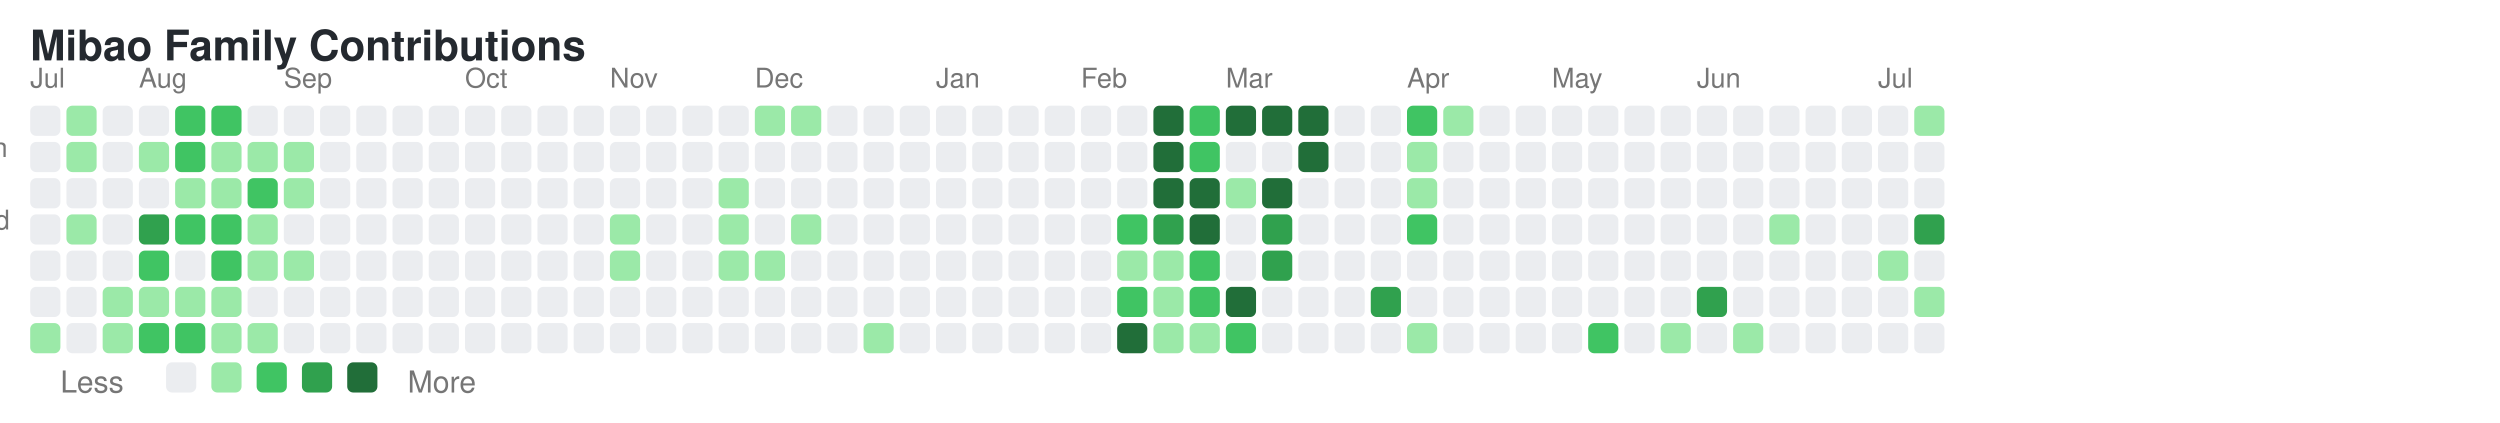
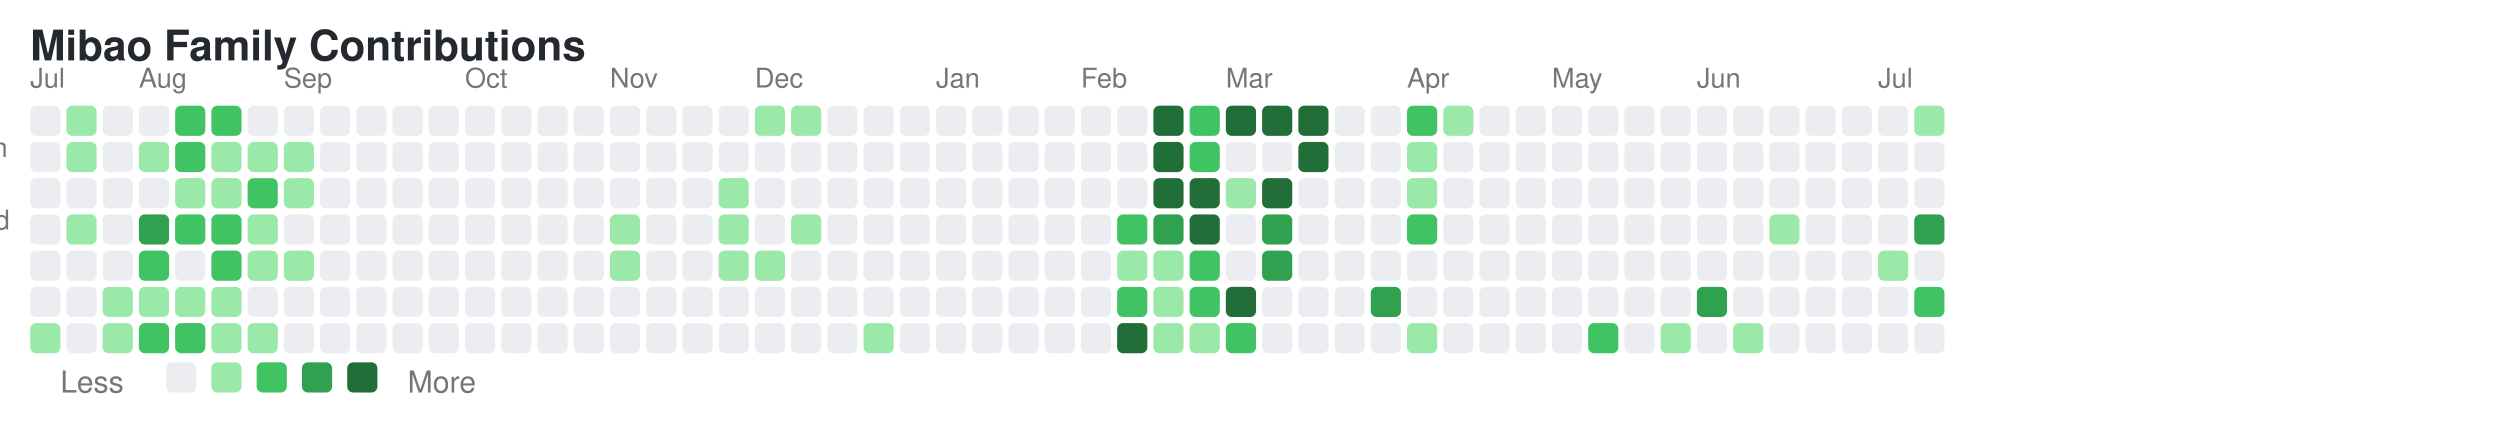
<svg xmlns="http://www.w3.org/2000/svg" width="828" height="140">
  <text x="10" y="20" font-family="-apple-system, BlinkMacSystemFont, Segoe UI, Helvetica, Arial, sans-serif" font-size="14" font-weight="600" fill="#24292f">Mibao Family Contributions</text>
  <g transform="translate(10, 35)">
    <text x="0" y="-6" font-family="-apple-system, BlinkMacSystemFont, Segoe UI, Helvetica, Arial, sans-serif" font-size="9" fill="#767676">Jul</text>
    <text x="36" y="-6" font-family="-apple-system, BlinkMacSystemFont, Segoe UI, Helvetica, Arial, sans-serif" font-size="9" fill="#767676">Aug</text>
    <text x="84" y="-6" font-family="-apple-system, BlinkMacSystemFont, Segoe UI, Helvetica, Arial, sans-serif" font-size="9" fill="#767676">Sep</text>
    <text x="144" y="-6" font-family="-apple-system, BlinkMacSystemFont, Segoe UI, Helvetica, Arial, sans-serif" font-size="9" fill="#767676">Oct</text>
    <text x="192" y="-6" font-family="-apple-system, BlinkMacSystemFont, Segoe UI, Helvetica, Arial, sans-serif" font-size="9" fill="#767676">Nov</text>
    <text x="240" y="-6" font-family="-apple-system, BlinkMacSystemFont, Segoe UI, Helvetica, Arial, sans-serif" font-size="9" fill="#767676">Dec</text>
    <text x="300" y="-6" font-family="-apple-system, BlinkMacSystemFont, Segoe UI, Helvetica, Arial, sans-serif" font-size="9" fill="#767676">Jan</text>
    <text x="348" y="-6" font-family="-apple-system, BlinkMacSystemFont, Segoe UI, Helvetica, Arial, sans-serif" font-size="9" fill="#767676">Feb</text>
    <text x="396" y="-6" font-family="-apple-system, BlinkMacSystemFont, Segoe UI, Helvetica, Arial, sans-serif" font-size="9" fill="#767676">Mar</text>
    <text x="456" y="-6" font-family="-apple-system, BlinkMacSystemFont, Segoe UI, Helvetica, Arial, sans-serif" font-size="9" fill="#767676">Apr</text>
    <text x="504" y="-6" font-family="-apple-system, BlinkMacSystemFont, Segoe UI, Helvetica, Arial, sans-serif" font-size="9" fill="#767676">May</text>
    <text x="552" y="-6" font-family="-apple-system, BlinkMacSystemFont, Segoe UI, Helvetica, Arial, sans-serif" font-size="9" fill="#767676">Jun</text>
    <text x="612" y="-6" font-family="-apple-system, BlinkMacSystemFont, Segoe UI, Helvetica, Arial, sans-serif" font-size="9" fill="#767676">Jul</text>
    <text x="-25" y="17.0" font-family="-apple-system, BlinkMacSystemFont, Segoe UI, Helvetica, Arial, sans-serif" font-size="9" fill="#767676">Mon</text>
    <text x="-25" y="41.0" font-family="-apple-system, BlinkMacSystemFont, Segoe UI, Helvetica, Arial, sans-serif" font-size="9" fill="#767676">Wed</text>
    <text x="-25" y="65.0" font-family="-apple-system, BlinkMacSystemFont, Segoe UI, Helvetica, Arial, sans-serif" font-size="9" fill="#767676">Fri</text>
    <rect x="0" y="0" width="10" height="10" fill="#ebedf0" rx="2" />
    <rect x="0" y="12" width="10" height="10" fill="#ebedf0" rx="2" />
    <rect x="0" y="24" width="10" height="10" fill="#ebedf0" rx="2" />
    <rect x="0" y="36" width="10" height="10" fill="#ebedf0" rx="2" />
    <rect x="0" y="48" width="10" height="10" fill="#ebedf0" rx="2" />
    <rect x="0" y="60" width="10" height="10" fill="#ebedf0" rx="2" />
    <rect x="0" y="72" width="10" height="10" fill="#9be9a8" rx="2" />
    <rect x="12" y="0" width="10" height="10" fill="#9be9a8" rx="2" />
    <rect x="12" y="12" width="10" height="10" fill="#9be9a8" rx="2" />
    <rect x="12" y="24" width="10" height="10" fill="#ebedf0" rx="2" />
    <rect x="12" y="36" width="10" height="10" fill="#9be9a8" rx="2" />
    <rect x="12" y="48" width="10" height="10" fill="#ebedf0" rx="2" />
    <rect x="12" y="60" width="10" height="10" fill="#ebedf0" rx="2" />
    <rect x="12" y="72" width="10" height="10" fill="#ebedf0" rx="2" />
    <rect x="24" y="0" width="10" height="10" fill="#ebedf0" rx="2" />
    <rect x="24" y="12" width="10" height="10" fill="#ebedf0" rx="2" />
    <rect x="24" y="24" width="10" height="10" fill="#ebedf0" rx="2" />
    <rect x="24" y="36" width="10" height="10" fill="#ebedf0" rx="2" />
    <rect x="24" y="48" width="10" height="10" fill="#ebedf0" rx="2" />
    <rect x="24" y="60" width="10" height="10" fill="#9be9a8" rx="2" />
    <rect x="24" y="72" width="10" height="10" fill="#9be9a8" rx="2" />
    <rect x="36" y="0" width="10" height="10" fill="#ebedf0" rx="2" />
    <rect x="36" y="12" width="10" height="10" fill="#9be9a8" rx="2" />
    <rect x="36" y="24" width="10" height="10" fill="#ebedf0" rx="2" />
    <rect x="36" y="36" width="10" height="10" fill="#30a14e" rx="2" />
    <rect x="36" y="48" width="10" height="10" fill="#40c463" rx="2" />
    <rect x="36" y="60" width="10" height="10" fill="#9be9a8" rx="2" />
    <rect x="36" y="72" width="10" height="10" fill="#40c463" rx="2" />
    <rect x="48" y="0" width="10" height="10" fill="#40c463" rx="2" />
    <rect x="48" y="12" width="10" height="10" fill="#40c463" rx="2" />
    <rect x="48" y="24" width="10" height="10" fill="#9be9a8" rx="2" />
    <rect x="48" y="36" width="10" height="10" fill="#40c463" rx="2" />
    <rect x="48" y="48" width="10" height="10" fill="#ebedf0" rx="2" />
    <rect x="48" y="60" width="10" height="10" fill="#9be9a8" rx="2" />
    <rect x="48" y="72" width="10" height="10" fill="#40c463" rx="2" />
    <rect x="60" y="0" width="10" height="10" fill="#40c463" rx="2" />
    <rect x="60" y="12" width="10" height="10" fill="#9be9a8" rx="2" />
    <rect x="60" y="24" width="10" height="10" fill="#9be9a8" rx="2" />
    <rect x="60" y="36" width="10" height="10" fill="#40c463" rx="2" />
    <rect x="60" y="48" width="10" height="10" fill="#40c463" rx="2" />
    <rect x="60" y="60" width="10" height="10" fill="#9be9a8" rx="2" />
    <rect x="60" y="72" width="10" height="10" fill="#9be9a8" rx="2" />
    <rect x="72" y="0" width="10" height="10" fill="#ebedf0" rx="2" />
    <rect x="72" y="12" width="10" height="10" fill="#9be9a8" rx="2" />
    <rect x="72" y="24" width="10" height="10" fill="#40c463" rx="2" />
    <rect x="72" y="36" width="10" height="10" fill="#9be9a8" rx="2" />
    <rect x="72" y="48" width="10" height="10" fill="#9be9a8" rx="2" />
    <rect x="72" y="60" width="10" height="10" fill="#ebedf0" rx="2" />
    <rect x="72" y="72" width="10" height="10" fill="#9be9a8" rx="2" />
    <rect x="84" y="0" width="10" height="10" fill="#ebedf0" rx="2" />
    <rect x="84" y="12" width="10" height="10" fill="#9be9a8" rx="2" />
    <rect x="84" y="24" width="10" height="10" fill="#9be9a8" rx="2" />
    <rect x="84" y="36" width="10" height="10" fill="#ebedf0" rx="2" />
    <rect x="84" y="48" width="10" height="10" fill="#9be9a8" rx="2" />
    <rect x="84" y="60" width="10" height="10" fill="#ebedf0" rx="2" />
    <rect x="84" y="72" width="10" height="10" fill="#ebedf0" rx="2" />
    <rect x="96" y="0" width="10" height="10" fill="#ebedf0" rx="2" />
    <rect x="96" y="12" width="10" height="10" fill="#ebedf0" rx="2" />
    <rect x="96" y="24" width="10" height="10" fill="#ebedf0" rx="2" />
    <rect x="96" y="36" width="10" height="10" fill="#ebedf0" rx="2" />
    <rect x="96" y="48" width="10" height="10" fill="#ebedf0" rx="2" />
    <rect x="96" y="60" width="10" height="10" fill="#ebedf0" rx="2" />
    <rect x="96" y="72" width="10" height="10" fill="#ebedf0" rx="2" />
    <rect x="108" y="0" width="10" height="10" fill="#ebedf0" rx="2" />
    <rect x="108" y="12" width="10" height="10" fill="#ebedf0" rx="2" />
    <rect x="108" y="24" width="10" height="10" fill="#ebedf0" rx="2" />
    <rect x="108" y="36" width="10" height="10" fill="#ebedf0" rx="2" />
    <rect x="108" y="48" width="10" height="10" fill="#ebedf0" rx="2" />
    <rect x="108" y="60" width="10" height="10" fill="#ebedf0" rx="2" />
    <rect x="108" y="72" width="10" height="10" fill="#ebedf0" rx="2" />
    <rect x="120" y="0" width="10" height="10" fill="#ebedf0" rx="2" />
    <rect x="120" y="12" width="10" height="10" fill="#ebedf0" rx="2" />
    <rect x="120" y="24" width="10" height="10" fill="#ebedf0" rx="2" />
    <rect x="120" y="36" width="10" height="10" fill="#ebedf0" rx="2" />
    <rect x="120" y="48" width="10" height="10" fill="#ebedf0" rx="2" />
    <rect x="120" y="60" width="10" height="10" fill="#ebedf0" rx="2" />
    <rect x="120" y="72" width="10" height="10" fill="#ebedf0" rx="2" />
    <rect x="132" y="0" width="10" height="10" fill="#ebedf0" rx="2" />
    <rect x="132" y="12" width="10" height="10" fill="#ebedf0" rx="2" />
    <rect x="132" y="24" width="10" height="10" fill="#ebedf0" rx="2" />
    <rect x="132" y="36" width="10" height="10" fill="#ebedf0" rx="2" />
    <rect x="132" y="48" width="10" height="10" fill="#ebedf0" rx="2" />
    <rect x="132" y="60" width="10" height="10" fill="#ebedf0" rx="2" />
    <rect x="132" y="72" width="10" height="10" fill="#ebedf0" rx="2" />
    <rect x="144" y="0" width="10" height="10" fill="#ebedf0" rx="2" />
    <rect x="144" y="12" width="10" height="10" fill="#ebedf0" rx="2" />
    <rect x="144" y="24" width="10" height="10" fill="#ebedf0" rx="2" />
    <rect x="144" y="36" width="10" height="10" fill="#ebedf0" rx="2" />
    <rect x="144" y="48" width="10" height="10" fill="#ebedf0" rx="2" />
    <rect x="144" y="60" width="10" height="10" fill="#ebedf0" rx="2" />
    <rect x="144" y="72" width="10" height="10" fill="#ebedf0" rx="2" />
    <rect x="156" y="0" width="10" height="10" fill="#ebedf0" rx="2" />
    <rect x="156" y="12" width="10" height="10" fill="#ebedf0" rx="2" />
    <rect x="156" y="24" width="10" height="10" fill="#ebedf0" rx="2" />
    <rect x="156" y="36" width="10" height="10" fill="#ebedf0" rx="2" />
    <rect x="156" y="48" width="10" height="10" fill="#ebedf0" rx="2" />
    <rect x="156" y="60" width="10" height="10" fill="#ebedf0" rx="2" />
    <rect x="156" y="72" width="10" height="10" fill="#ebedf0" rx="2" />
    <rect x="168" y="0" width="10" height="10" fill="#ebedf0" rx="2" />
    <rect x="168" y="12" width="10" height="10" fill="#ebedf0" rx="2" />
    <rect x="168" y="24" width="10" height="10" fill="#ebedf0" rx="2" />
    <rect x="168" y="36" width="10" height="10" fill="#ebedf0" rx="2" />
    <rect x="168" y="48" width="10" height="10" fill="#ebedf0" rx="2" />
    <rect x="168" y="60" width="10" height="10" fill="#ebedf0" rx="2" />
    <rect x="168" y="72" width="10" height="10" fill="#ebedf0" rx="2" />
    <rect x="180" y="0" width="10" height="10" fill="#ebedf0" rx="2" />
    <rect x="180" y="12" width="10" height="10" fill="#ebedf0" rx="2" />
    <rect x="180" y="24" width="10" height="10" fill="#ebedf0" rx="2" />
    <rect x="180" y="36" width="10" height="10" fill="#ebedf0" rx="2" />
    <rect x="180" y="48" width="10" height="10" fill="#ebedf0" rx="2" />
    <rect x="180" y="60" width="10" height="10" fill="#ebedf0" rx="2" />
    <rect x="180" y="72" width="10" height="10" fill="#ebedf0" rx="2" />
    <rect x="192" y="0" width="10" height="10" fill="#ebedf0" rx="2" />
    <rect x="192" y="12" width="10" height="10" fill="#ebedf0" rx="2" />
    <rect x="192" y="24" width="10" height="10" fill="#ebedf0" rx="2" />
    <rect x="192" y="36" width="10" height="10" fill="#9be9a8" rx="2" />
    <rect x="192" y="48" width="10" height="10" fill="#9be9a8" rx="2" />
    <rect x="192" y="60" width="10" height="10" fill="#ebedf0" rx="2" />
    <rect x="192" y="72" width="10" height="10" fill="#ebedf0" rx="2" />
    <rect x="204" y="0" width="10" height="10" fill="#ebedf0" rx="2" />
    <rect x="204" y="12" width="10" height="10" fill="#ebedf0" rx="2" />
    <rect x="204" y="24" width="10" height="10" fill="#ebedf0" rx="2" />
    <rect x="204" y="36" width="10" height="10" fill="#ebedf0" rx="2" />
    <rect x="204" y="48" width="10" height="10" fill="#ebedf0" rx="2" />
    <rect x="204" y="60" width="10" height="10" fill="#ebedf0" rx="2" />
    <rect x="204" y="72" width="10" height="10" fill="#ebedf0" rx="2" />
    <rect x="216" y="0" width="10" height="10" fill="#ebedf0" rx="2" />
    <rect x="216" y="12" width="10" height="10" fill="#ebedf0" rx="2" />
    <rect x="216" y="24" width="10" height="10" fill="#ebedf0" rx="2" />
    <rect x="216" y="36" width="10" height="10" fill="#ebedf0" rx="2" />
    <rect x="216" y="48" width="10" height="10" fill="#ebedf0" rx="2" />
    <rect x="216" y="60" width="10" height="10" fill="#ebedf0" rx="2" />
    <rect x="216" y="72" width="10" height="10" fill="#ebedf0" rx="2" />
    <rect x="228" y="0" width="10" height="10" fill="#ebedf0" rx="2" />
    <rect x="228" y="12" width="10" height="10" fill="#ebedf0" rx="2" />
    <rect x="228" y="24" width="10" height="10" fill="#9be9a8" rx="2" />
    <rect x="228" y="36" width="10" height="10" fill="#9be9a8" rx="2" />
    <rect x="228" y="48" width="10" height="10" fill="#9be9a8" rx="2" />
    <rect x="228" y="60" width="10" height="10" fill="#ebedf0" rx="2" />
    <rect x="228" y="72" width="10" height="10" fill="#ebedf0" rx="2" />
    <rect x="240" y="0" width="10" height="10" fill="#9be9a8" rx="2" />
    <rect x="240" y="12" width="10" height="10" fill="#ebedf0" rx="2" />
    <rect x="240" y="24" width="10" height="10" fill="#ebedf0" rx="2" />
    <rect x="240" y="36" width="10" height="10" fill="#ebedf0" rx="2" />
    <rect x="240" y="48" width="10" height="10" fill="#9be9a8" rx="2" />
    <rect x="240" y="60" width="10" height="10" fill="#ebedf0" rx="2" />
    <rect x="240" y="72" width="10" height="10" fill="#ebedf0" rx="2" />
    <rect x="252" y="0" width="10" height="10" fill="#9be9a8" rx="2" />
    <rect x="252" y="12" width="10" height="10" fill="#ebedf0" rx="2" />
    <rect x="252" y="24" width="10" height="10" fill="#ebedf0" rx="2" />
    <rect x="252" y="36" width="10" height="10" fill="#9be9a8" rx="2" />
    <rect x="252" y="48" width="10" height="10" fill="#ebedf0" rx="2" />
    <rect x="252" y="60" width="10" height="10" fill="#ebedf0" rx="2" />
    <rect x="252" y="72" width="10" height="10" fill="#ebedf0" rx="2" />
    <rect x="264" y="0" width="10" height="10" fill="#ebedf0" rx="2" />
    <rect x="264" y="12" width="10" height="10" fill="#ebedf0" rx="2" />
    <rect x="264" y="24" width="10" height="10" fill="#ebedf0" rx="2" />
    <rect x="264" y="36" width="10" height="10" fill="#ebedf0" rx="2" />
    <rect x="264" y="48" width="10" height="10" fill="#ebedf0" rx="2" />
    <rect x="264" y="60" width="10" height="10" fill="#ebedf0" rx="2" />
    <rect x="264" y="72" width="10" height="10" fill="#ebedf0" rx="2" />
    <rect x="276" y="0" width="10" height="10" fill="#ebedf0" rx="2" />
    <rect x="276" y="12" width="10" height="10" fill="#ebedf0" rx="2" />
    <rect x="276" y="24" width="10" height="10" fill="#ebedf0" rx="2" />
    <rect x="276" y="36" width="10" height="10" fill="#ebedf0" rx="2" />
    <rect x="276" y="48" width="10" height="10" fill="#ebedf0" rx="2" />
    <rect x="276" y="60" width="10" height="10" fill="#ebedf0" rx="2" />
    <rect x="276" y="72" width="10" height="10" fill="#9be9a8" rx="2" />
    <rect x="288" y="0" width="10" height="10" fill="#ebedf0" rx="2" />
    <rect x="288" y="12" width="10" height="10" fill="#ebedf0" rx="2" />
    <rect x="288" y="24" width="10" height="10" fill="#ebedf0" rx="2" />
    <rect x="288" y="36" width="10" height="10" fill="#ebedf0" rx="2" />
    <rect x="288" y="48" width="10" height="10" fill="#ebedf0" rx="2" />
    <rect x="288" y="60" width="10" height="10" fill="#ebedf0" rx="2" />
    <rect x="288" y="72" width="10" height="10" fill="#ebedf0" rx="2" />
    <rect x="300" y="0" width="10" height="10" fill="#ebedf0" rx="2" />
    <rect x="300" y="12" width="10" height="10" fill="#ebedf0" rx="2" />
    <rect x="300" y="24" width="10" height="10" fill="#ebedf0" rx="2" />
    <rect x="300" y="36" width="10" height="10" fill="#ebedf0" rx="2" />
    <rect x="300" y="48" width="10" height="10" fill="#ebedf0" rx="2" />
    <rect x="300" y="60" width="10" height="10" fill="#ebedf0" rx="2" />
    <rect x="300" y="72" width="10" height="10" fill="#ebedf0" rx="2" />
    <rect x="312" y="0" width="10" height="10" fill="#ebedf0" rx="2" />
    <rect x="312" y="12" width="10" height="10" fill="#ebedf0" rx="2" />
    <rect x="312" y="24" width="10" height="10" fill="#ebedf0" rx="2" />
    <rect x="312" y="36" width="10" height="10" fill="#ebedf0" rx="2" />
    <rect x="312" y="48" width="10" height="10" fill="#ebedf0" rx="2" />
    <rect x="312" y="60" width="10" height="10" fill="#ebedf0" rx="2" />
    <rect x="312" y="72" width="10" height="10" fill="#ebedf0" rx="2" />
    <rect x="324" y="0" width="10" height="10" fill="#ebedf0" rx="2" />
    <rect x="324" y="12" width="10" height="10" fill="#ebedf0" rx="2" />
    <rect x="324" y="24" width="10" height="10" fill="#ebedf0" rx="2" />
    <rect x="324" y="36" width="10" height="10" fill="#ebedf0" rx="2" />
    <rect x="324" y="48" width="10" height="10" fill="#ebedf0" rx="2" />
    <rect x="324" y="60" width="10" height="10" fill="#ebedf0" rx="2" />
    <rect x="324" y="72" width="10" height="10" fill="#ebedf0" rx="2" />
    <rect x="336" y="0" width="10" height="10" fill="#ebedf0" rx="2" />
    <rect x="336" y="12" width="10" height="10" fill="#ebedf0" rx="2" />
    <rect x="336" y="24" width="10" height="10" fill="#ebedf0" rx="2" />
    <rect x="336" y="36" width="10" height="10" fill="#ebedf0" rx="2" />
    <rect x="336" y="48" width="10" height="10" fill="#ebedf0" rx="2" />
    <rect x="336" y="60" width="10" height="10" fill="#ebedf0" rx="2" />
    <rect x="336" y="72" width="10" height="10" fill="#ebedf0" rx="2" />
    <rect x="348" y="0" width="10" height="10" fill="#ebedf0" rx="2" />
    <rect x="348" y="12" width="10" height="10" fill="#ebedf0" rx="2" />
    <rect x="348" y="24" width="10" height="10" fill="#ebedf0" rx="2" />
    <rect x="348" y="36" width="10" height="10" fill="#ebedf0" rx="2" />
    <rect x="348" y="48" width="10" height="10" fill="#ebedf0" rx="2" />
    <rect x="348" y="60" width="10" height="10" fill="#ebedf0" rx="2" />
    <rect x="348" y="72" width="10" height="10" fill="#ebedf0" rx="2" />
    <rect x="360" y="0" width="10" height="10" fill="#ebedf0" rx="2" />
    <rect x="360" y="12" width="10" height="10" fill="#ebedf0" rx="2" />
    <rect x="360" y="24" width="10" height="10" fill="#ebedf0" rx="2" />
    <rect x="360" y="36" width="10" height="10" fill="#40c463" rx="2" />
    <rect x="360" y="48" width="10" height="10" fill="#9be9a8" rx="2" />
    <rect x="360" y="60" width="10" height="10" fill="#40c463" rx="2" />
    <rect x="360" y="72" width="10" height="10" fill="#216e39" rx="2" />
    <rect x="372" y="0" width="10" height="10" fill="#216e39" rx="2" />
    <rect x="372" y="12" width="10" height="10" fill="#216e39" rx="2" />
    <rect x="372" y="24" width="10" height="10" fill="#216e39" rx="2" />
    <rect x="372" y="36" width="10" height="10" fill="#30a14e" rx="2" />
    <rect x="372" y="48" width="10" height="10" fill="#9be9a8" rx="2" />
    <rect x="372" y="60" width="10" height="10" fill="#9be9a8" rx="2" />
    <rect x="372" y="72" width="10" height="10" fill="#9be9a8" rx="2" />
    <rect x="384" y="0" width="10" height="10" fill="#40c463" rx="2" />
    <rect x="384" y="12" width="10" height="10" fill="#40c463" rx="2" />
    <rect x="384" y="24" width="10" height="10" fill="#216e39" rx="2" />
    <rect x="384" y="36" width="10" height="10" fill="#216e39" rx="2" />
    <rect x="384" y="48" width="10" height="10" fill="#40c463" rx="2" />
    <rect x="384" y="60" width="10" height="10" fill="#40c463" rx="2" />
    <rect x="384" y="72" width="10" height="10" fill="#9be9a8" rx="2" />
    <rect x="396" y="0" width="10" height="10" fill="#216e39" rx="2" />
    <rect x="396" y="12" width="10" height="10" fill="#ebedf0" rx="2" />
    <rect x="396" y="24" width="10" height="10" fill="#9be9a8" rx="2" />
    <rect x="396" y="36" width="10" height="10" fill="#ebedf0" rx="2" />
    <rect x="396" y="48" width="10" height="10" fill="#ebedf0" rx="2" />
    <rect x="396" y="60" width="10" height="10" fill="#216e39" rx="2" />
    <rect x="396" y="72" width="10" height="10" fill="#40c463" rx="2" />
    <rect x="408" y="0" width="10" height="10" fill="#216e39" rx="2" />
    <rect x="408" y="12" width="10" height="10" fill="#ebedf0" rx="2" />
    <rect x="408" y="24" width="10" height="10" fill="#216e39" rx="2" />
    <rect x="408" y="36" width="10" height="10" fill="#30a14e" rx="2" />
    <rect x="408" y="48" width="10" height="10" fill="#30a14e" rx="2" />
    <rect x="408" y="60" width="10" height="10" fill="#ebedf0" rx="2" />
    <rect x="408" y="72" width="10" height="10" fill="#ebedf0" rx="2" />
    <rect x="420" y="0" width="10" height="10" fill="#216e39" rx="2" />
    <rect x="420" y="12" width="10" height="10" fill="#216e39" rx="2" />
    <rect x="420" y="24" width="10" height="10" fill="#ebedf0" rx="2" />
    <rect x="420" y="36" width="10" height="10" fill="#ebedf0" rx="2" />
    <rect x="420" y="48" width="10" height="10" fill="#ebedf0" rx="2" />
    <rect x="420" y="60" width="10" height="10" fill="#ebedf0" rx="2" />
    <rect x="420" y="72" width="10" height="10" fill="#ebedf0" rx="2" />
    <rect x="432" y="0" width="10" height="10" fill="#ebedf0" rx="2" />
    <rect x="432" y="12" width="10" height="10" fill="#ebedf0" rx="2" />
    <rect x="432" y="24" width="10" height="10" fill="#ebedf0" rx="2" />
    <rect x="432" y="36" width="10" height="10" fill="#ebedf0" rx="2" />
    <rect x="432" y="48" width="10" height="10" fill="#ebedf0" rx="2" />
    <rect x="432" y="60" width="10" height="10" fill="#ebedf0" rx="2" />
    <rect x="432" y="72" width="10" height="10" fill="#ebedf0" rx="2" />
    <rect x="444" y="0" width="10" height="10" fill="#ebedf0" rx="2" />
    <rect x="444" y="12" width="10" height="10" fill="#ebedf0" rx="2" />
    <rect x="444" y="24" width="10" height="10" fill="#ebedf0" rx="2" />
    <rect x="444" y="36" width="10" height="10" fill="#ebedf0" rx="2" />
    <rect x="444" y="48" width="10" height="10" fill="#ebedf0" rx="2" />
    <rect x="444" y="60" width="10" height="10" fill="#30a14e" rx="2" />
    <rect x="444" y="72" width="10" height="10" fill="#ebedf0" rx="2" />
    <rect x="456" y="0" width="10" height="10" fill="#40c463" rx="2" />
    <rect x="456" y="12" width="10" height="10" fill="#9be9a8" rx="2" />
    <rect x="456" y="24" width="10" height="10" fill="#9be9a8" rx="2" />
    <rect x="456" y="36" width="10" height="10" fill="#40c463" rx="2" />
    <rect x="456" y="48" width="10" height="10" fill="#ebedf0" rx="2" />
    <rect x="456" y="60" width="10" height="10" fill="#ebedf0" rx="2" />
    <rect x="456" y="72" width="10" height="10" fill="#9be9a8" rx="2" />
    <rect x="468" y="0" width="10" height="10" fill="#9be9a8" rx="2" />
    <rect x="468" y="12" width="10" height="10" fill="#ebedf0" rx="2" />
    <rect x="468" y="24" width="10" height="10" fill="#ebedf0" rx="2" />
    <rect x="468" y="36" width="10" height="10" fill="#ebedf0" rx="2" />
    <rect x="468" y="48" width="10" height="10" fill="#ebedf0" rx="2" />
    <rect x="468" y="60" width="10" height="10" fill="#ebedf0" rx="2" />
    <rect x="468" y="72" width="10" height="10" fill="#ebedf0" rx="2" />
    <rect x="480" y="0" width="10" height="10" fill="#ebedf0" rx="2" />
    <rect x="480" y="12" width="10" height="10" fill="#ebedf0" rx="2" />
    <rect x="480" y="24" width="10" height="10" fill="#ebedf0" rx="2" />
    <rect x="480" y="36" width="10" height="10" fill="#ebedf0" rx="2" />
    <rect x="480" y="48" width="10" height="10" fill="#ebedf0" rx="2" />
    <rect x="480" y="60" width="10" height="10" fill="#ebedf0" rx="2" />
    <rect x="480" y="72" width="10" height="10" fill="#ebedf0" rx="2" />
    <rect x="492" y="0" width="10" height="10" fill="#ebedf0" rx="2" />
    <rect x="492" y="12" width="10" height="10" fill="#ebedf0" rx="2" />
    <rect x="492" y="24" width="10" height="10" fill="#ebedf0" rx="2" />
    <rect x="492" y="36" width="10" height="10" fill="#ebedf0" rx="2" />
    <rect x="492" y="48" width="10" height="10" fill="#ebedf0" rx="2" />
    <rect x="492" y="60" width="10" height="10" fill="#ebedf0" rx="2" />
    <rect x="492" y="72" width="10" height="10" fill="#ebedf0" rx="2" />
    <rect x="504" y="0" width="10" height="10" fill="#ebedf0" rx="2" />
    <rect x="504" y="12" width="10" height="10" fill="#ebedf0" rx="2" />
    <rect x="504" y="24" width="10" height="10" fill="#ebedf0" rx="2" />
    <rect x="504" y="36" width="10" height="10" fill="#ebedf0" rx="2" />
    <rect x="504" y="48" width="10" height="10" fill="#ebedf0" rx="2" />
    <rect x="504" y="60" width="10" height="10" fill="#ebedf0" rx="2" />
    <rect x="504" y="72" width="10" height="10" fill="#ebedf0" rx="2" />
    <rect x="516" y="0" width="10" height="10" fill="#ebedf0" rx="2" />
    <rect x="516" y="12" width="10" height="10" fill="#ebedf0" rx="2" />
    <rect x="516" y="24" width="10" height="10" fill="#ebedf0" rx="2" />
    <rect x="516" y="36" width="10" height="10" fill="#ebedf0" rx="2" />
    <rect x="516" y="48" width="10" height="10" fill="#ebedf0" rx="2" />
    <rect x="516" y="60" width="10" height="10" fill="#ebedf0" rx="2" />
    <rect x="516" y="72" width="10" height="10" fill="#40c463" rx="2" />
    <rect x="528" y="0" width="10" height="10" fill="#ebedf0" rx="2" />
    <rect x="528" y="12" width="10" height="10" fill="#ebedf0" rx="2" />
    <rect x="528" y="24" width="10" height="10" fill="#ebedf0" rx="2" />
    <rect x="528" y="36" width="10" height="10" fill="#ebedf0" rx="2" />
    <rect x="528" y="48" width="10" height="10" fill="#ebedf0" rx="2" />
    <rect x="528" y="60" width="10" height="10" fill="#ebedf0" rx="2" />
    <rect x="528" y="72" width="10" height="10" fill="#ebedf0" rx="2" />
    <rect x="540" y="0" width="10" height="10" fill="#ebedf0" rx="2" />
    <rect x="540" y="12" width="10" height="10" fill="#ebedf0" rx="2" />
    <rect x="540" y="24" width="10" height="10" fill="#ebedf0" rx="2" />
    <rect x="540" y="36" width="10" height="10" fill="#ebedf0" rx="2" />
    <rect x="540" y="48" width="10" height="10" fill="#ebedf0" rx="2" />
    <rect x="540" y="60" width="10" height="10" fill="#ebedf0" rx="2" />
    <rect x="540" y="72" width="10" height="10" fill="#9be9a8" rx="2" />
    <rect x="552" y="0" width="10" height="10" fill="#ebedf0" rx="2" />
    <rect x="552" y="12" width="10" height="10" fill="#ebedf0" rx="2" />
    <rect x="552" y="24" width="10" height="10" fill="#ebedf0" rx="2" />
    <rect x="552" y="36" width="10" height="10" fill="#ebedf0" rx="2" />
    <rect x="552" y="48" width="10" height="10" fill="#ebedf0" rx="2" />
    <rect x="552" y="60" width="10" height="10" fill="#30a14e" rx="2" />
    <rect x="552" y="72" width="10" height="10" fill="#ebedf0" rx="2" />
    <rect x="564" y="0" width="10" height="10" fill="#ebedf0" rx="2" />
    <rect x="564" y="12" width="10" height="10" fill="#ebedf0" rx="2" />
    <rect x="564" y="24" width="10" height="10" fill="#ebedf0" rx="2" />
    <rect x="564" y="36" width="10" height="10" fill="#ebedf0" rx="2" />
    <rect x="564" y="48" width="10" height="10" fill="#ebedf0" rx="2" />
    <rect x="564" y="60" width="10" height="10" fill="#ebedf0" rx="2" />
    <rect x="564" y="72" width="10" height="10" fill="#9be9a8" rx="2" />
    <rect x="576" y="0" width="10" height="10" fill="#ebedf0" rx="2" />
    <rect x="576" y="12" width="10" height="10" fill="#ebedf0" rx="2" />
    <rect x="576" y="24" width="10" height="10" fill="#ebedf0" rx="2" />
    <rect x="576" y="36" width="10" height="10" fill="#9be9a8" rx="2" />
    <rect x="576" y="48" width="10" height="10" fill="#ebedf0" rx="2" />
    <rect x="576" y="60" width="10" height="10" fill="#ebedf0" rx="2" />
    <rect x="576" y="72" width="10" height="10" fill="#ebedf0" rx="2" />
    <rect x="588" y="0" width="10" height="10" fill="#ebedf0" rx="2" />
    <rect x="588" y="12" width="10" height="10" fill="#ebedf0" rx="2" />
    <rect x="588" y="24" width="10" height="10" fill="#ebedf0" rx="2" />
    <rect x="588" y="36" width="10" height="10" fill="#ebedf0" rx="2" />
    <rect x="588" y="48" width="10" height="10" fill="#ebedf0" rx="2" />
    <rect x="588" y="60" width="10" height="10" fill="#ebedf0" rx="2" />
    <rect x="588" y="72" width="10" height="10" fill="#ebedf0" rx="2" />
    <rect x="600" y="0" width="10" height="10" fill="#ebedf0" rx="2" />
    <rect x="600" y="12" width="10" height="10" fill="#ebedf0" rx="2" />
    <rect x="600" y="24" width="10" height="10" fill="#ebedf0" rx="2" />
    <rect x="600" y="36" width="10" height="10" fill="#ebedf0" rx="2" />
    <rect x="600" y="48" width="10" height="10" fill="#ebedf0" rx="2" />
    <rect x="600" y="60" width="10" height="10" fill="#ebedf0" rx="2" />
    <rect x="600" y="72" width="10" height="10" fill="#ebedf0" rx="2" />
    <rect x="612" y="0" width="10" height="10" fill="#ebedf0" rx="2" />
    <rect x="612" y="12" width="10" height="10" fill="#ebedf0" rx="2" />
    <rect x="612" y="24" width="10" height="10" fill="#ebedf0" rx="2" />
    <rect x="612" y="36" width="10" height="10" fill="#ebedf0" rx="2" />
    <rect x="612" y="48" width="10" height="10" fill="#9be9a8" rx="2" />
    <rect x="612" y="60" width="10" height="10" fill="#ebedf0" rx="2" />
    <rect x="612" y="72" width="10" height="10" fill="#ebedf0" rx="2" />
    <rect x="624" y="0" width="10" height="10" fill="#9be9a8" rx="2" />
    <rect x="624" y="12" width="10" height="10" fill="#ebedf0" rx="2" />
    <rect x="624" y="24" width="10" height="10" fill="#ebedf0" rx="2" />
    <rect x="624" y="36" width="10" height="10" fill="#30a14e" rx="2" />
    <rect x="624" y="48" width="10" height="10" fill="#ebedf0" rx="2" />
-     <rect x="624" y="60" width="10" height="10" fill="#9be9a8" rx="2" />
+     <rect x="624" y="60" width="10" height="10" fill="#40c463" rx="2" />
    <rect x="624" y="72" width="10" height="10" fill="#ebedf0" rx="2" />
    <text x="10" y="95" font-family="-apple-system, BlinkMacSystemFont, Segoe UI, Helvetica, Arial, sans-serif" font-size="10" fill="#767676">Less</text>
    <rect x="45" y="85" width="10" height="10" fill="#ebedf0" rx="2" />
    <rect x="60" y="85" width="10" height="10" fill="#9be9a8" rx="2" />
    <rect x="75" y="85" width="10" height="10" fill="#40c463" rx="2" />
    <rect x="90" y="85" width="10" height="10" fill="#30a14e" rx="2" />
    <rect x="105" y="85" width="10" height="10" fill="#216e39" rx="2" />
    <text x="125" y="95" font-family="-apple-system, BlinkMacSystemFont, Segoe UI, Helvetica, Arial, sans-serif" font-size="10" fill="#767676">More</text>
  </g>
</svg>
